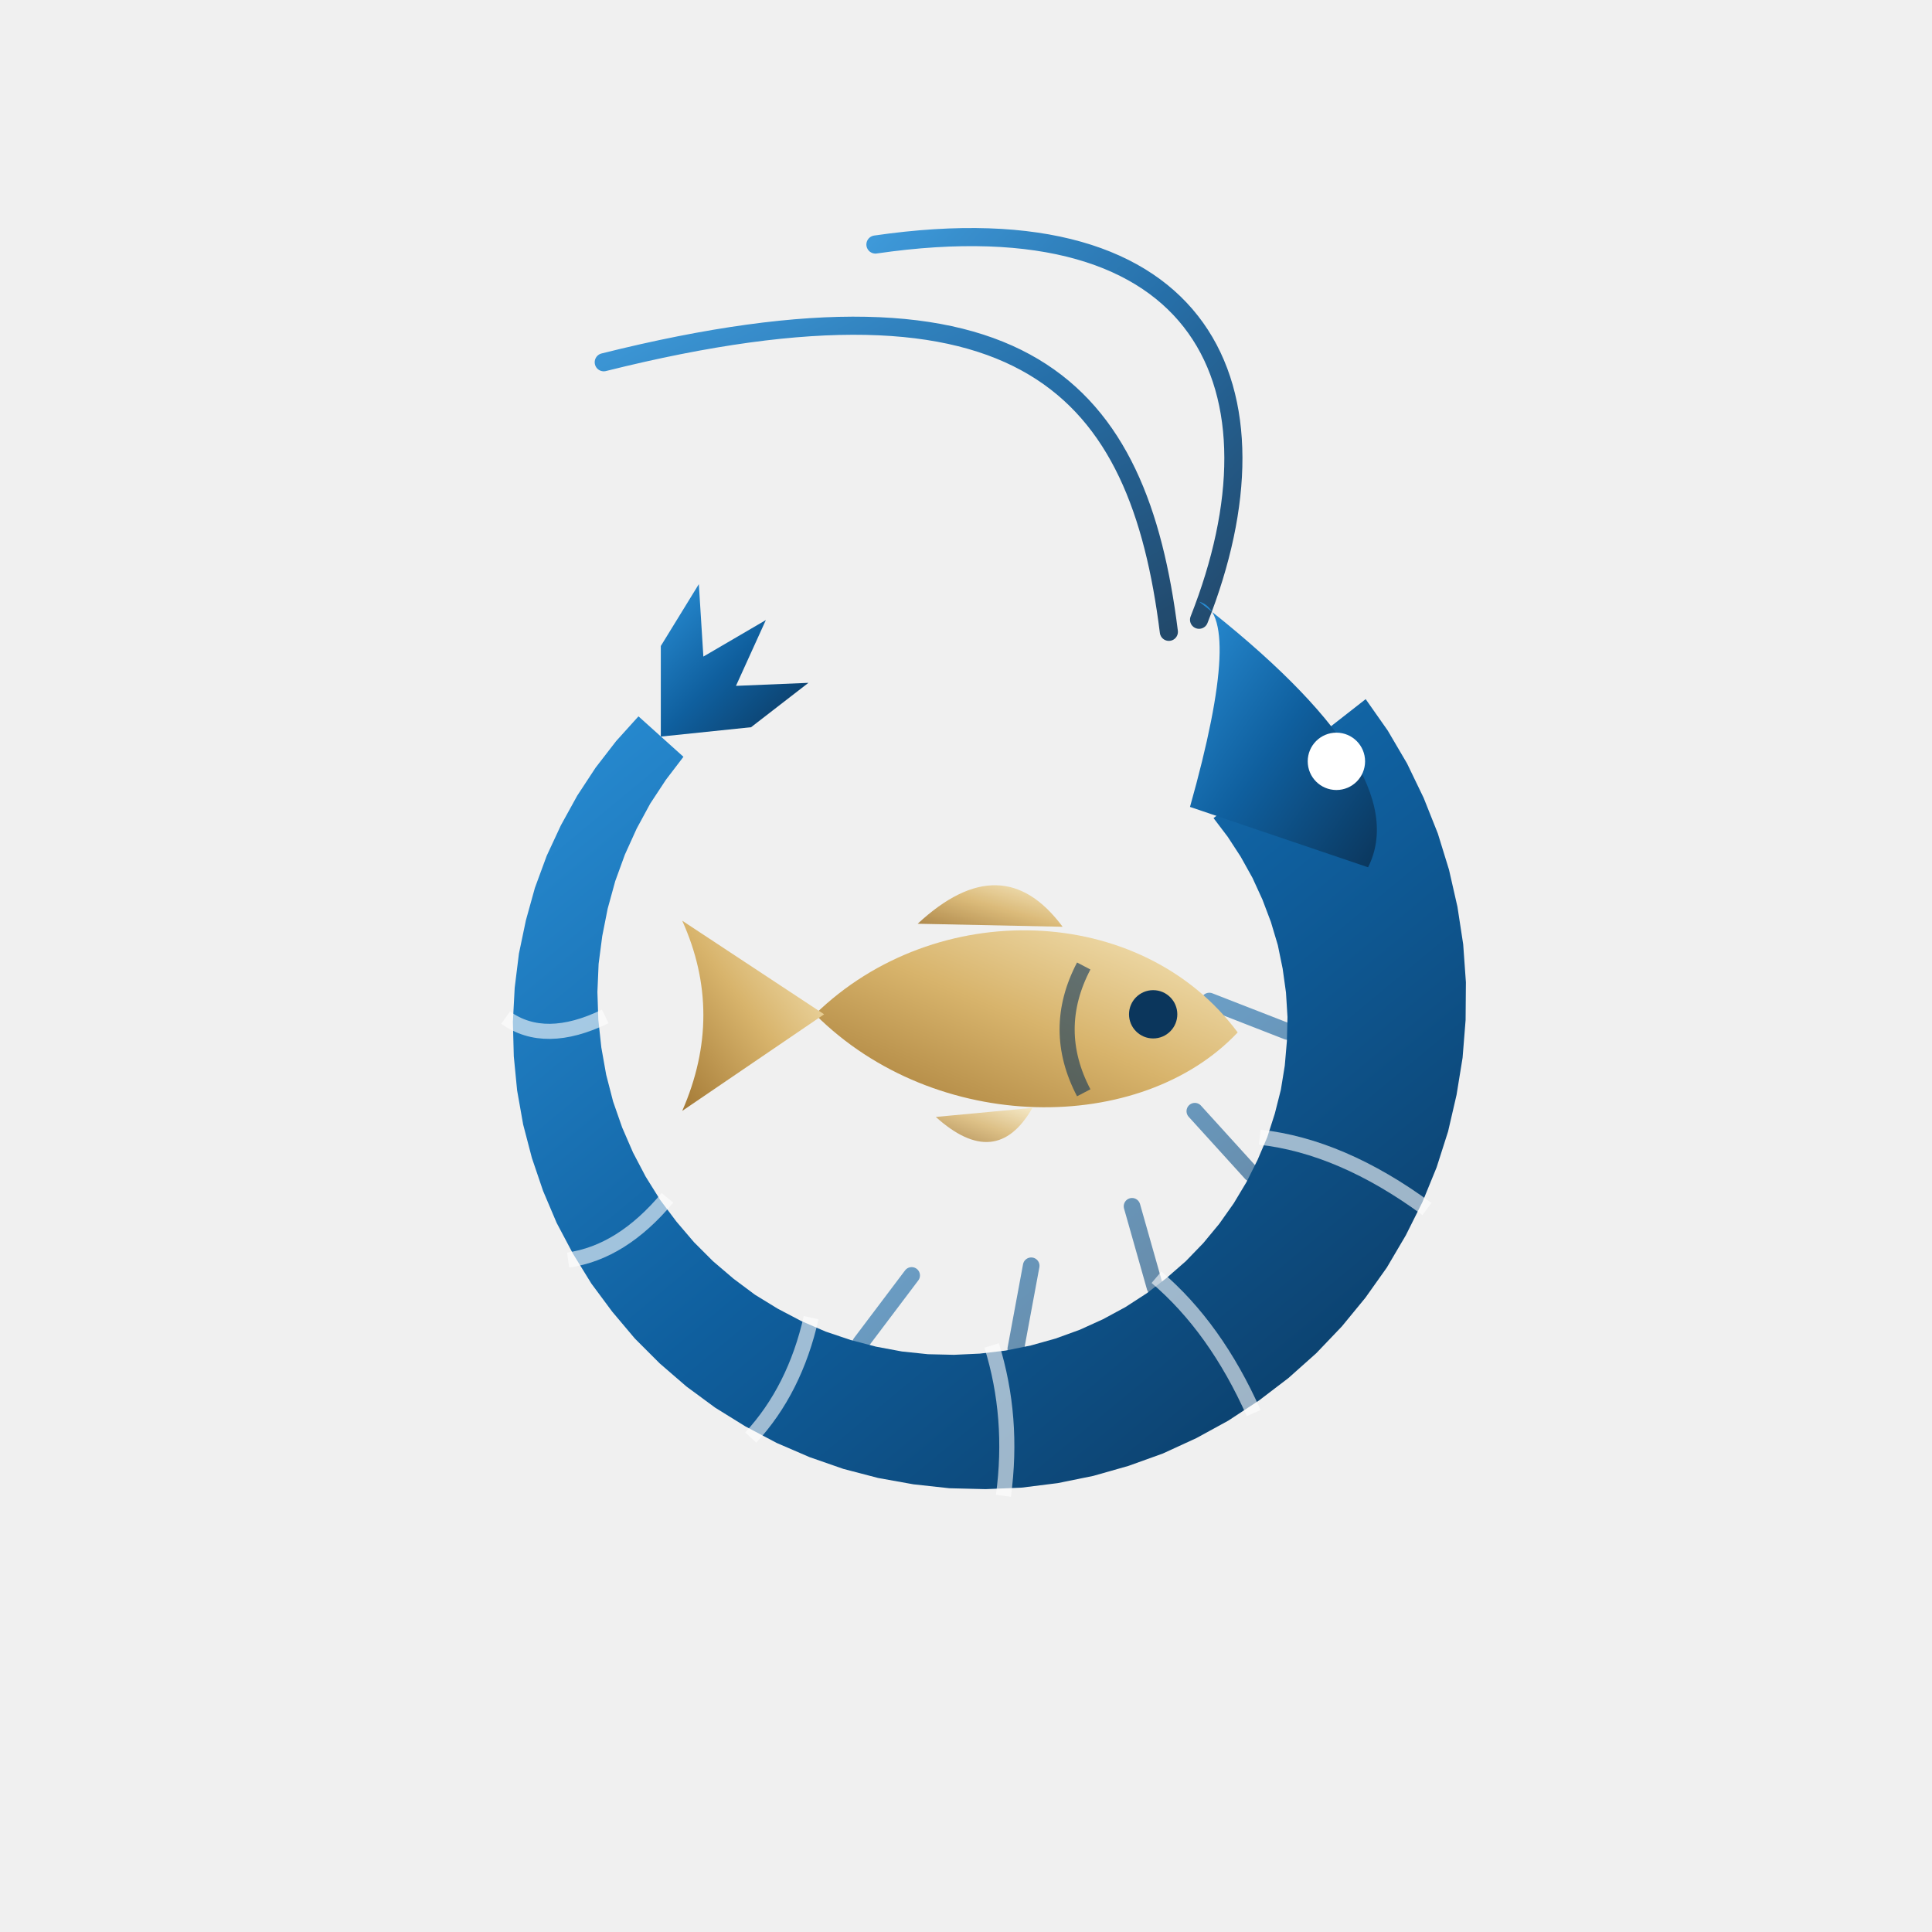
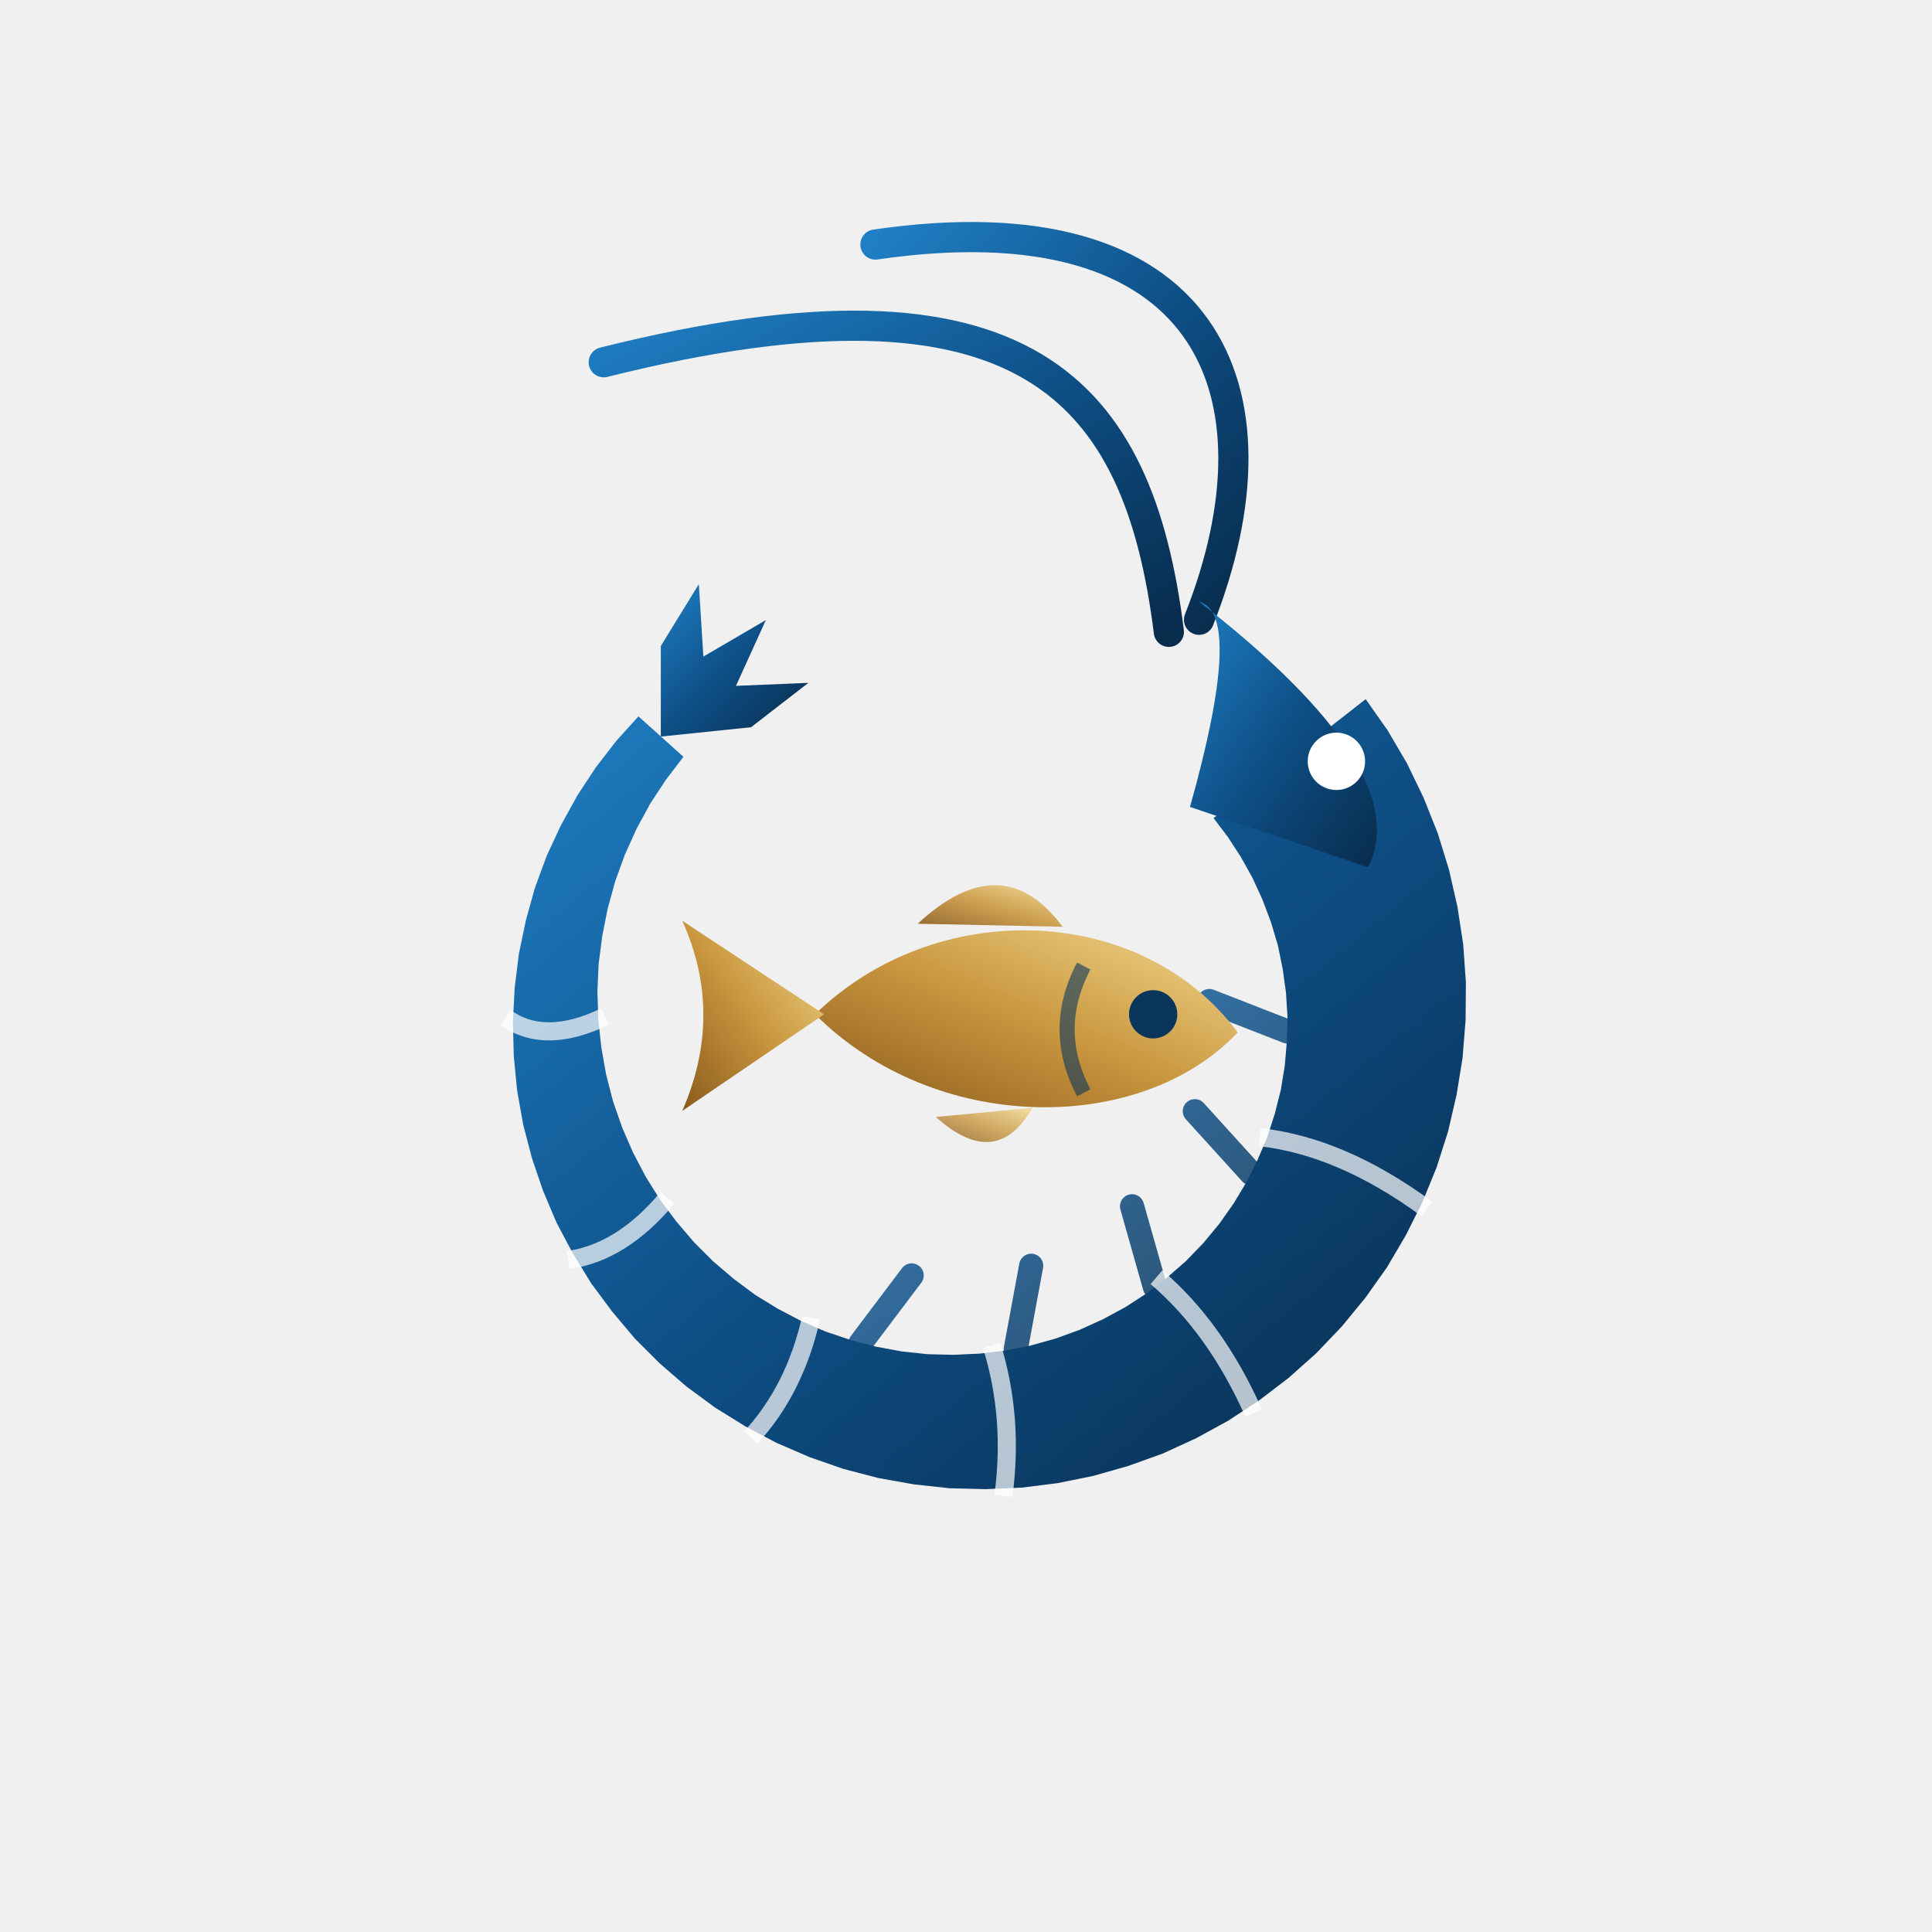
- <svg xmlns="http://www.w3.org/2000/svg" viewBox="0 0 64 64">
+ <svg xmlns="http://www.w3.org/2000/svg" viewBox="0 0 64 64" shape-rendering="geometricPrecision">
  <defs>
    <linearGradient id="mg" x1="0" y1="0" x2="1" y2="1">
-       <stop offset="0" stop-color="#f6e7bd" />
-       <stop offset="0.5" stop-color="#d8b46c" />
-       <stop offset="1" stop-color="#a47a36" />
+       <stop offset="0" stop-color="#f3d98f" />
+       <stop offset="0.5" stop-color="#c9973f" />
+       <stop offset="1" stop-color="#8a5a1c" />
    </linearGradient>
    <linearGradient id="ma" x1="0" y1="0" x2="1" y2="1">
-       <stop offset="0" stop-color="#2a8fd6" />
-       <stop offset="0.5" stop-color="#0f5f9e" />
-       <stop offset="1" stop-color="#0b365c" />
+       <stop offset="0" stop-color="#1f7fc4" />
+       <stop offset="0.5" stop-color="#0e4f86" />
+       <stop offset="1" stop-color="#082c4c" />
    </linearGradient>
    <linearGradient id="mb" x1="0" y1="0" x2="0.35" y2="1">
      <stop offset="0" stop-color="#ffffff" />
-       <stop offset="1" stop-color="#f2f7fc" />
+       <stop offset="1" stop-color="#f4f8fc" />
    </linearGradient>
  </defs>
  <g>
-     <g fill="none" stroke="url(#ma)" stroke-linecap="round" stroke-width=".6" opacity=".9">
+     <g fill="none" stroke="url(#ma)" stroke-linecap="round" stroke-width="1">
      <path d="M38.72 20.93 C 37.72 12.93, 34 8.5, 20 12" />
      <path d="M39.72 20.53 C 42.72 12.93, 40 6.5, 29 8.1" />
    </g>
-     <path d="M42.65 34.17 L40.06 33.16 M41.45 38.87 L39.58 36.81 M38.26 42.64 L37.5 39.96 M33.65 44.68 L34.16 41.93 M28.51 44.49 L30.2 42.25" fill="none" stroke="url(#ma)" stroke-width=".55" stroke-linecap="round" opacity=".6" />
+     <path d="M42.65 34.17 L40.06 33.16 M41.45 38.87 L39.58 36.81 M38.26 42.64 L37.5 39.96 M33.65 44.68 L34.16 41.93 M28.51 44.49 L30.2 42.25" fill="none" stroke="url(#ma)" stroke-width=".8" stroke-linecap="round" opacity=".85" />
    <path d="M21.89 24.4 L21.89 21.4 L23.15 19.35 L23.3 21.75 Z M21.89 24.4 L23.3 21.75 L25.37 20.54 L24.38 22.72 Z M21.89 24.4 L24.38 22.72 L26.78 22.62 L24.88 24.09 Z" fill="url(#ma)" />
    <path d="M45.24 23.16 L45.97 24.2 L46.61 25.29 L47.16 26.43 L47.63 27.61 L48 28.81 L48.28 30.04 L48.47 31.28 L48.56 32.54 L48.55 33.79 L48.45 35.04 L48.25 36.27 L47.97 37.48 L47.59 38.67 L47.12 39.82 L46.57 40.92 L45.94 41.99 L45.23 42.99 L44.45 43.94 L43.6 44.83 L42.68 45.65 L41.71 46.39 L40.69 47.06 L39.63 47.64 L38.52 48.15 L37.38 48.56 L36.22 48.89 L35.04 49.13 L33.84 49.28 L32.65 49.33 L31.45 49.3 L30.26 49.17 L29.09 48.96 L27.94 48.66 L26.82 48.27 L25.73 47.8 L24.69 47.25 L23.69 46.63 L22.74 45.93 L21.86 45.17 L21.03 44.34 L20.28 43.45 L19.59 42.52 L18.98 41.53 L18.44 40.51 L17.99 39.45 L17.62 38.36 L17.33 37.25 L17.13 36.12 L17.02 34.99 L16.99 33.85 L17.05 32.72 L17.19 31.59 L17.42 30.49 L17.72 29.41 L18.11 28.35 L18.58 27.34 L19.12 26.36 L19.73 25.43 L20.41 24.55 L21.15 23.73 L22.64 25.07 L22.06 25.83 L21.54 26.62 L21.09 27.45 L20.7 28.31 L20.38 29.19 L20.13 30.1 L19.95 31.01 L19.83 31.93 L19.79 32.86 L19.82 33.78 L19.92 34.7 L20.08 35.6 L20.31 36.49 L20.61 37.35 L20.97 38.18 L21.39 38.98 L21.87 39.75 L22.41 40.47 L22.99 41.15 L23.62 41.78 L24.3 42.36 L25.01 42.89 L25.76 43.35 L26.54 43.76 L27.35 44.11 L28.18 44.39 L29.02 44.61 L29.88 44.77 L30.74 44.86 L31.6 44.88 L32.46 44.84 L33.31 44.74 L34.15 44.57 L34.97 44.34 L35.77 44.05 L36.54 43.7 L37.28 43.3 L37.99 42.84 L38.65 42.33 L39.28 41.78 L39.86 41.18 L40.39 40.54 L40.87 39.86 L41.29 39.16 L41.66 38.42 L41.98 37.67 L42.23 36.89 L42.43 36.1 L42.56 35.3 L42.63 34.49 L42.65 33.69 L42.6 32.88 L42.49 32.09 L42.33 31.31 L42.1 30.54 L41.82 29.8 L41.49 29.08 L41.1 28.38 L40.67 27.72 L40.2 27.1 Z" fill="url(#ma)" />
    <path d="M39.42 26.73 Q41.22 20.33 39.72 19.93 Q46.92 25.53 45.32 28.73 Z" fill="url(#ma)" />
-     <path d="M47.27 40.05 Q44.44 37.97 41.73 37.67 M41.53 46.81 Q40.27 43.98 38.31 42.31 M33.24 49.55 Q33.59 46.95 32.85 44.57 M24.87 47.62 Q26.33 46.04 26.87 43.65 M18.82 41.74 Q20.6 41.49 22.11 39.68 M16.75 33.71 Q18.05 34.64 20.05 33.67" fill="none" stroke="#ffffff" stroke-width=".5" opacity=".6" />
+     <path d="M47.27 40.05 Q44.44 37.97 41.73 37.67 M41.53 46.81 Q40.27 43.98 38.31 42.31 M33.24 49.55 Q33.59 46.95 32.85 44.57 M24.87 47.62 Q26.33 46.04 26.87 43.65 M18.82 41.74 Q20.6 41.49 22.11 39.68 M16.75 33.71 Q18.05 34.64 20.05 33.67" fill="none" stroke="#ffffff" stroke-width=".6" opacity=".7" />
    <circle cx="44.27" cy="25.22" r=".95" fill="#ffffff" />
    <g transform="matrix(-1 0 0 1 63.6 0)">
      <g fill="url(#mg)">
        <path d="M22.6 34.2 C 25.8 29.9, 32.6 29.7, 36.6 33.6 C 32.6 37.6, 25.8 37.6, 22.6 34.2 Z" />
        <path d="M36.3 33.6 L 41 30.5 Q 39.6 33.6 41 36.8 Z" />
        <path d="M28.4 30.7 Q 30.4 28 33.2 30.6 Z" opacity=".9" />
        <path d="M29.4 36.7 Q 30.6 38.8 32.6 37 Z" opacity=".8" />
      </g>
      <circle cx="25.4" cy="33.6" r=".8" fill="#0b365c" />
      <path d="M27.7 32 q1.1 2.1 0 4.2" stroke="#0b365c" stroke-width=".5" fill="none" opacity=".6" />
    </g>
  </g>
</svg>
